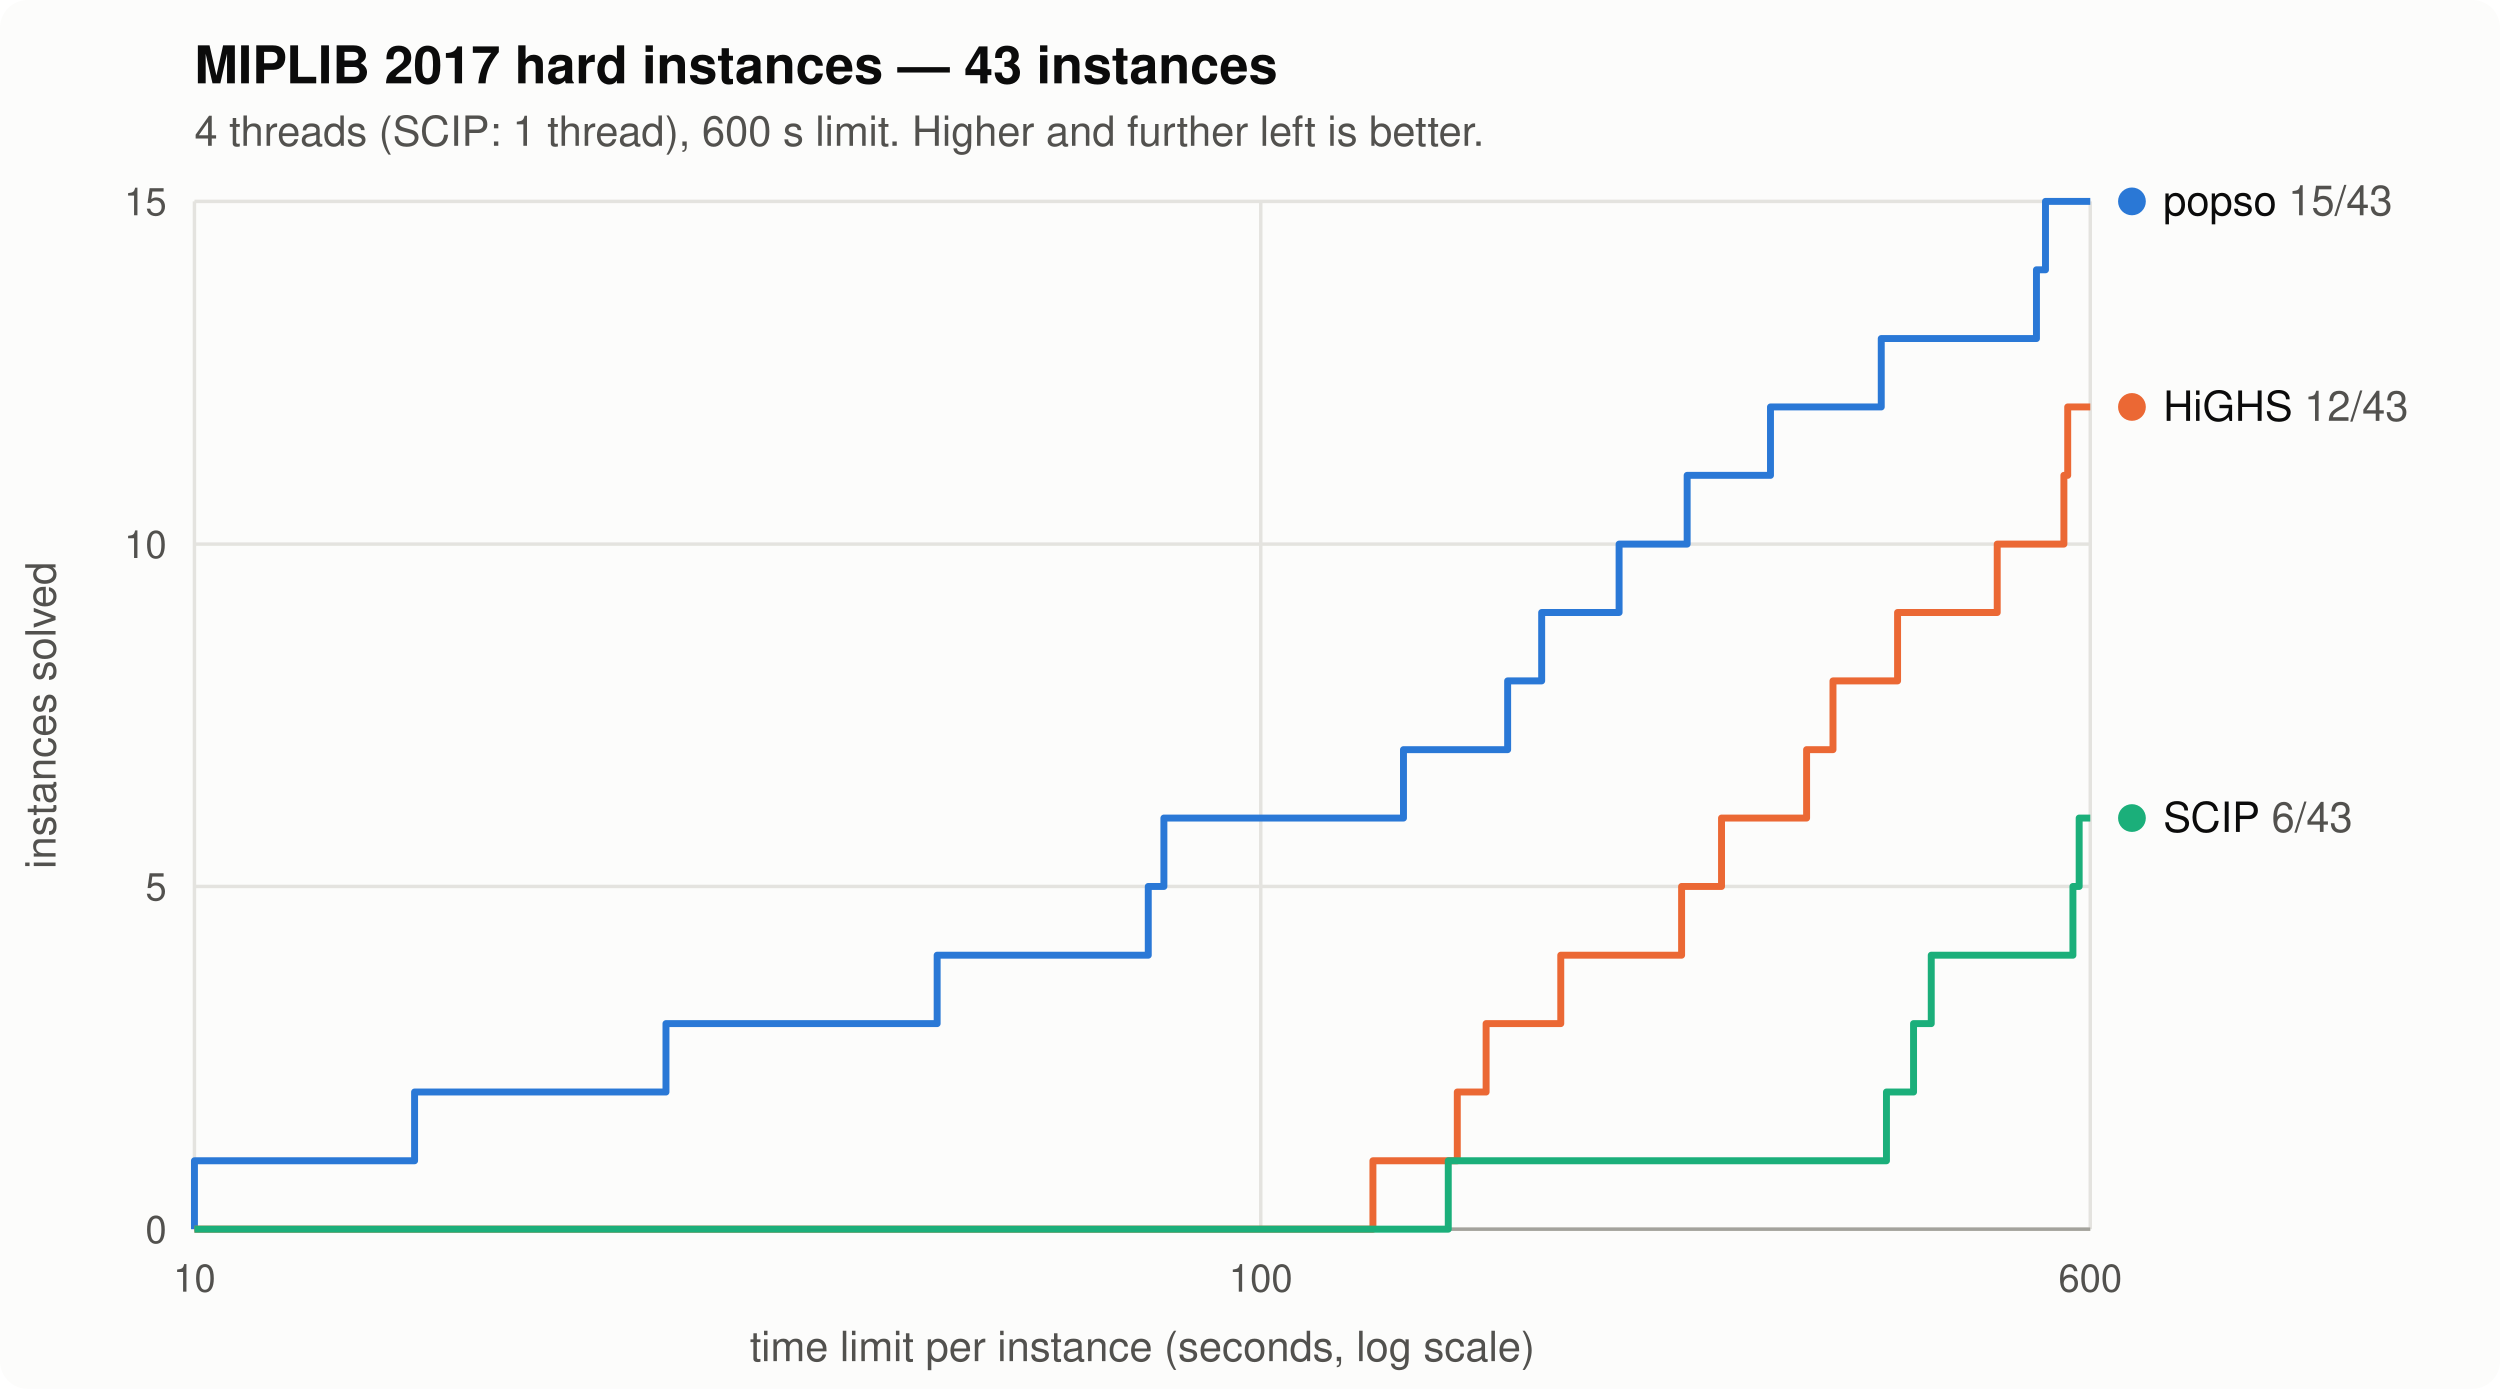
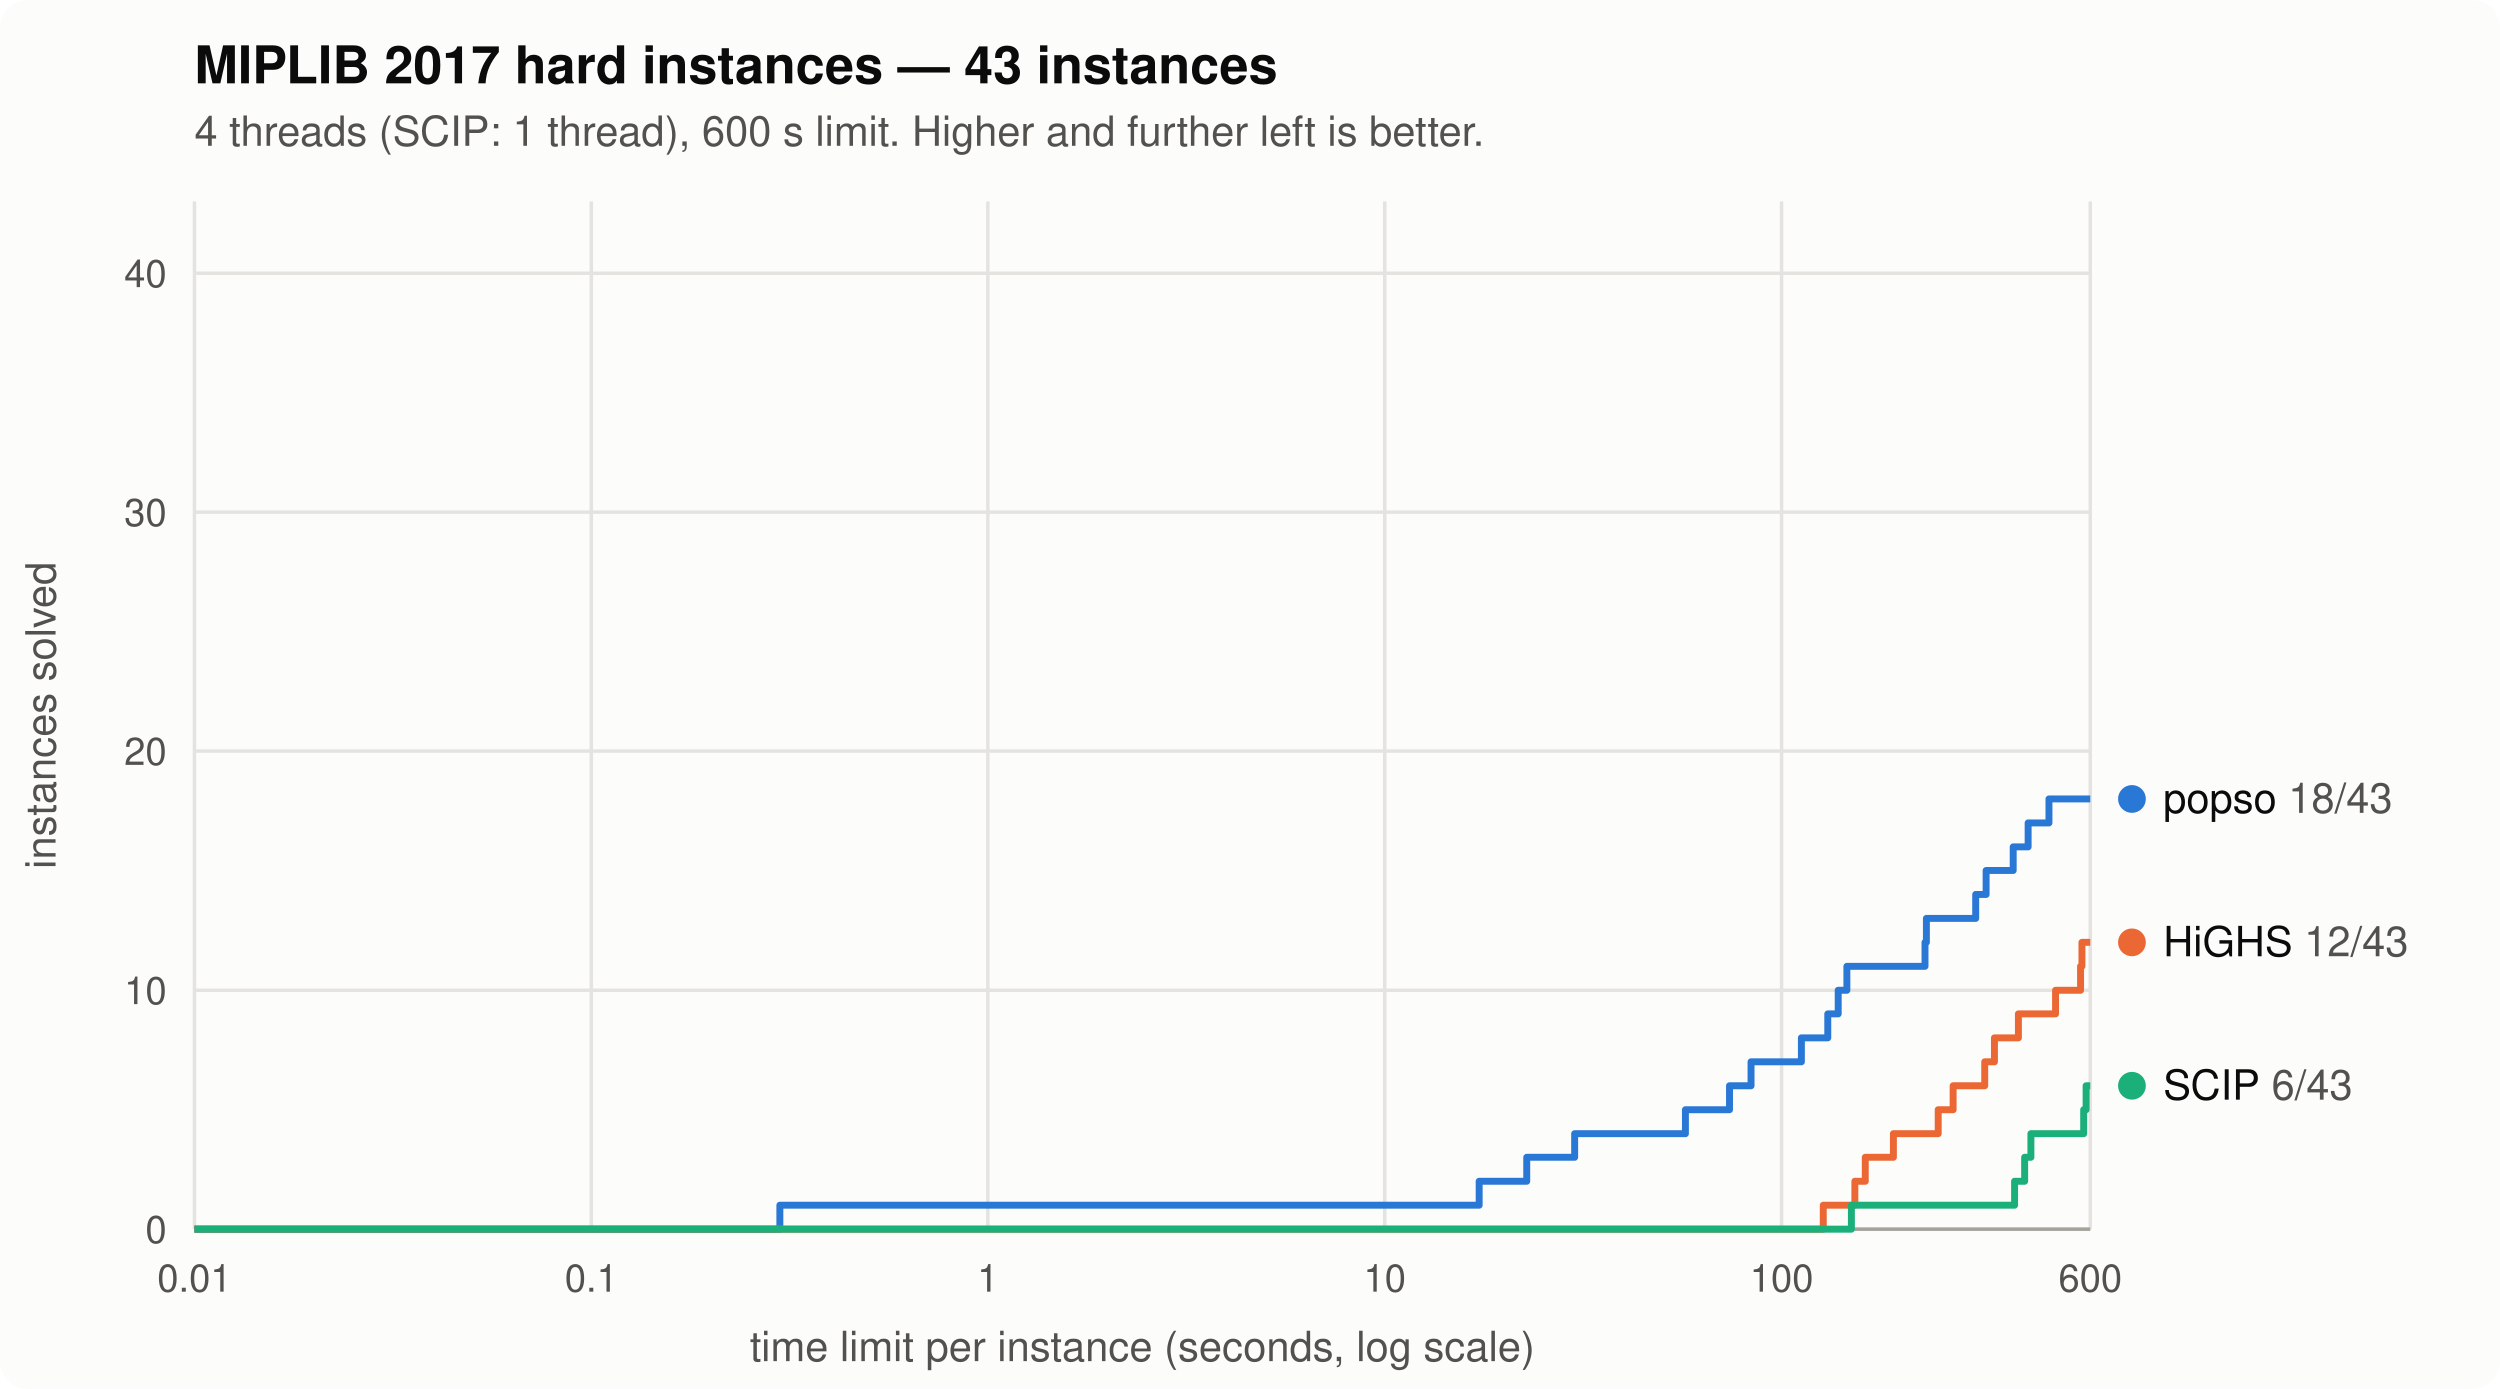
<svg xmlns="http://www.w3.org/2000/svg" viewBox="0 0 720 400" width="720" height="400" role="img" aria-label="MIPLIB 2017 hard instances — 43 instances: instances solved versus time">
  <style>svg{font-family:-apple-system,BlinkMacSystemFont,'Segoe UI',Helvetica,Arial,sans-serif}.bg{fill:#fcfcfb}.t1{fill:#0b0b0b}.t2{fill:#52514e}.grid{stroke:#e4e3df}.axis{stroke:#a3a29c}.s-ours{stroke:#2a78d6}.f-ours{fill:#2a78d6}.s-highs{stroke:#eb6834}.f-highs{fill:#eb6834}.s-scip{stroke:#1baf7a}.f-scip{fill:#1baf7a}@media (prefers-color-scheme: dark){.bg{fill:#1a1a19}.t1{fill:#f0efec}.t2{fill:#c3c2b7}.grid{stroke:#333331}.axis{stroke:#6b6a64}.s-ours{stroke:#3987e5}.f-ours{fill:#3987e5}.s-highs{stroke:#d95926}.f-highs{fill:#d95926}.s-scip{stroke:#199e70}.f-scip{fill:#199e70}}</style>
  <rect class="bg" width="720" height="400" rx="8" />
  <text class="t1" x="56" y="24" font-size="15" font-weight="600">MIPLIB 2017 hard instances — 43 instances</text>
  <text class="t2" x="56" y="42" font-size="12">4 threads (SCIP: 1 thread), 600 s limit. Higher and further left is better.</text>
  <line class="grid" x1="56" x2="602" y1="354.0" y2="354.0" stroke-width="1" />
  <text class="t2" x="48" y="358.0" font-size="11" text-anchor="end">0</text>
-   <line class="grid" x1="56" x2="602" y1="255.3" y2="255.3" stroke-width="1" />
-   <text class="t2" x="48" y="259.3" font-size="11" text-anchor="end">5</text>
-   <line class="grid" x1="56" x2="602" y1="156.7" y2="156.7" stroke-width="1" />
-   <text class="t2" x="48" y="160.7" font-size="11" text-anchor="end">10</text>
-   <line class="grid" x1="56" x2="602" y1="58.0" y2="58.0" stroke-width="1" />
-   <text class="t2" x="48" y="62.0" font-size="11" text-anchor="end">15</text>
+   <line class="grid" x1="56" x2="602" y1="285.2" y2="285.2" stroke-width="1" />
+   <text class="t2" x="48" y="289.2" font-size="11" text-anchor="end">10</text>
+   <line class="grid" x1="56" x2="602" y1="216.3" y2="216.3" stroke-width="1" />
+   <text class="t2" x="48" y="220.3" font-size="11" text-anchor="end">20</text>
+   <line class="grid" x1="56" x2="602" y1="147.5" y2="147.5" stroke-width="1" />
+   <text class="t2" x="48" y="151.5" font-size="11" text-anchor="end">30</text>
+   <line class="grid" x1="56" x2="602" y1="78.7" y2="78.7" stroke-width="1" />
+   <text class="t2" x="48" y="82.7" font-size="11" text-anchor="end">40</text>
  <line class="grid" x1="56.0" x2="56.0" y1="58" y2="354" stroke-width="1" />
-   <text class="t2" x="56.0" y="372" font-size="11" text-anchor="middle">10</text>
-   <line class="grid" x1="363.1" x2="363.1" y1="58" y2="354" stroke-width="1" />
-   <text class="t2" x="363.1" y="372" font-size="11" text-anchor="middle">100</text>
+   <text class="t2" x="56.0" y="372" font-size="11" text-anchor="middle">0.01</text>
+   <line class="grid" x1="170.3" x2="170.3" y1="58" y2="354" stroke-width="1" />
+   <text class="t2" x="170.3" y="372" font-size="11" text-anchor="middle">0.1</text>
+   <line class="grid" x1="284.5" x2="284.5" y1="58" y2="354" stroke-width="1" />
+   <text class="t2" x="284.5" y="372" font-size="11" text-anchor="middle">1</text>
+   <line class="grid" x1="398.8" x2="398.8" y1="58" y2="354" stroke-width="1" />
+   <text class="t2" x="398.8" y="372" font-size="11" text-anchor="middle">10</text>
+   <line class="grid" x1="513.1" x2="513.1" y1="58" y2="354" stroke-width="1" />
+   <text class="t2" x="513.1" y="372" font-size="11" text-anchor="middle">100</text>
  <line class="grid" x1="602.0" x2="602.0" y1="58" y2="354" stroke-width="1" />
  <text class="t2" x="602.0" y="372" font-size="11" text-anchor="middle">600</text>
  <line class="axis" x1="56" x2="602" y1="354" y2="354" stroke-width="1" />
  <text class="t2" x="329.0" y="392" font-size="12" text-anchor="middle">time limit per instance (seconds, log scale)</text>
  <text class="t2" transform="translate(16 206.0) rotate(-90)" font-size="12" text-anchor="middle">instances solved</text>
-   <path class="s-ours" d="M56.0 354.0 L56.0 354.0 L56.0 334.3 L119.4 334.3 L119.4 314.5 L191.8 314.5 L191.8 294.8 L269.9 294.8 L269.9 275.1 L330.7 275.1 L330.7 255.3 L335.2 255.3 L335.2 235.6 L404.2 235.6 L404.2 215.9 L434.2 215.9 L434.2 196.1 L444.0 196.1 L444.0 176.4 L466.3 176.4 L466.3 156.7 L485.9 156.7 L485.9 136.9 L509.9 136.9 L509.9 117.2 L541.8 117.2 L541.8 97.5 L586.5 97.5 L586.5 77.7 L589.1 77.7 L589.1 58.0 L602.0 58.0" fill="none" stroke-width="2" stroke-linejoin="round" />
-   <path class="s-highs" d="M56.0 354.0 L395.4 354.0 L395.4 334.3 L419.7 334.3 L419.7 314.5 L428.0 314.5 L428.0 294.8 L449.5 294.8 L449.5 275.1 L484.3 275.1 L484.3 255.3 L495.8 255.3 L495.8 235.6 L520.3 235.6 L520.3 215.9 L527.9 215.9 L527.9 196.1 L546.5 196.1 L546.5 176.4 L575.2 176.4 L575.2 156.7 L594.4 156.7 L594.4 136.9 L595.5 136.9 L595.5 117.2 L602.0 117.2" fill="none" stroke-width="2" stroke-linejoin="round" />
-   <path class="s-scip" d="M56.0 354.0 L417.1 354.0 L417.1 334.3 L543.3 334.3 L543.3 314.5 L551.1 314.5 L551.1 294.8 L556.2 294.8 L556.2 275.1 L597.0 275.1 L597.0 255.3 L598.8 255.3 L598.8 235.6 L602.0 235.6" fill="none" stroke-width="2" stroke-linejoin="round" />
-   <circle class="f-ours" cx="614.0" cy="58.0" r="4" />
-   <text class="t1" x="623.0" y="62.0" font-size="12">popso <tspan class="t2">15/43</tspan>
+   <path class="s-ours" d="M56.0 354.0 L224.6 354.0 L224.6 347.1 L426.0 347.1 L426.0 340.2 L439.7 340.2 L439.7 333.3 L453.5 333.3 L453.5 326.5 L485.4 326.5 L485.4 319.6 L498.1 319.6 L498.1 312.7 L504.3 312.7 L504.3 305.8 L518.8 305.8 L518.8 298.9 L526.4 298.9 L526.4 292.0 L529.4 292.0 L529.4 285.2 L531.9 285.2 L531.9 278.3 L554.4 278.3 L554.4 271.4 L554.8 271.4 L554.8 264.5 L569.0 264.5 L569.0 257.6 L572.0 257.6 L572.0 250.7 L579.8 250.7 L579.8 243.9 L584.1 243.9 L584.1 237.0 L590.1 237.0 L590.1 230.1 L602.0 230.1" fill="none" stroke-width="2" stroke-linejoin="round" />
+   <path class="s-highs" d="M56.0 354.0 L525.1 354.0 L525.1 347.1 L534.2 347.1 L534.2 340.2 L537.2 340.2 L537.2 333.3 L545.3 333.3 L545.3 326.5 L558.2 326.5 L558.2 319.6 L562.5 319.6 L562.5 312.7 L571.6 312.7 L571.6 305.8 L574.4 305.8 L574.4 298.9 L581.3 298.9 L581.3 292.0 L592.0 292.0 L592.0 285.2 L599.2 285.2 L599.2 278.3 L599.6 278.3 L599.6 271.4 L602.0 271.4" fill="none" stroke-width="2" stroke-linejoin="round" />
+   <path class="s-scip" d="M56.0 354.0 L533.2 354.0 L533.2 347.1 L580.2 347.1 L580.2 340.2 L583.1 340.2 L583.1 333.3 L584.9 333.3 L584.9 326.5 L600.1 326.5 L600.1 319.6 L600.8 319.6 L600.8 312.7 L602.0 312.7" fill="none" stroke-width="2" stroke-linejoin="round" />
+   <circle class="f-ours" cx="614.0" cy="230.1" r="4" />
+   <text class="t1" x="623.0" y="234.1" font-size="12">popso <tspan class="t2">18/43</tspan>
  </text>
-   <circle class="f-highs" cx="614.0" cy="117.2" r="4" />
-   <text class="t1" x="623.0" y="121.2" font-size="12">HiGHS <tspan class="t2">12/43</tspan>
+   <circle class="f-highs" cx="614.0" cy="271.4" r="4" />
+   <text class="t1" x="623.0" y="275.4" font-size="12">HiGHS <tspan class="t2">12/43</tspan>
  </text>
-   <circle class="f-scip" cx="614.0" cy="235.6" r="4" />
-   <text class="t1" x="623.0" y="239.6" font-size="12">SCIP <tspan class="t2">6/43</tspan>
+   <circle class="f-scip" cx="614.0" cy="312.7" r="4" />
+   <text class="t1" x="623.0" y="316.7" font-size="12">SCIP <tspan class="t2">6/43</tspan>
  </text>
</svg>
